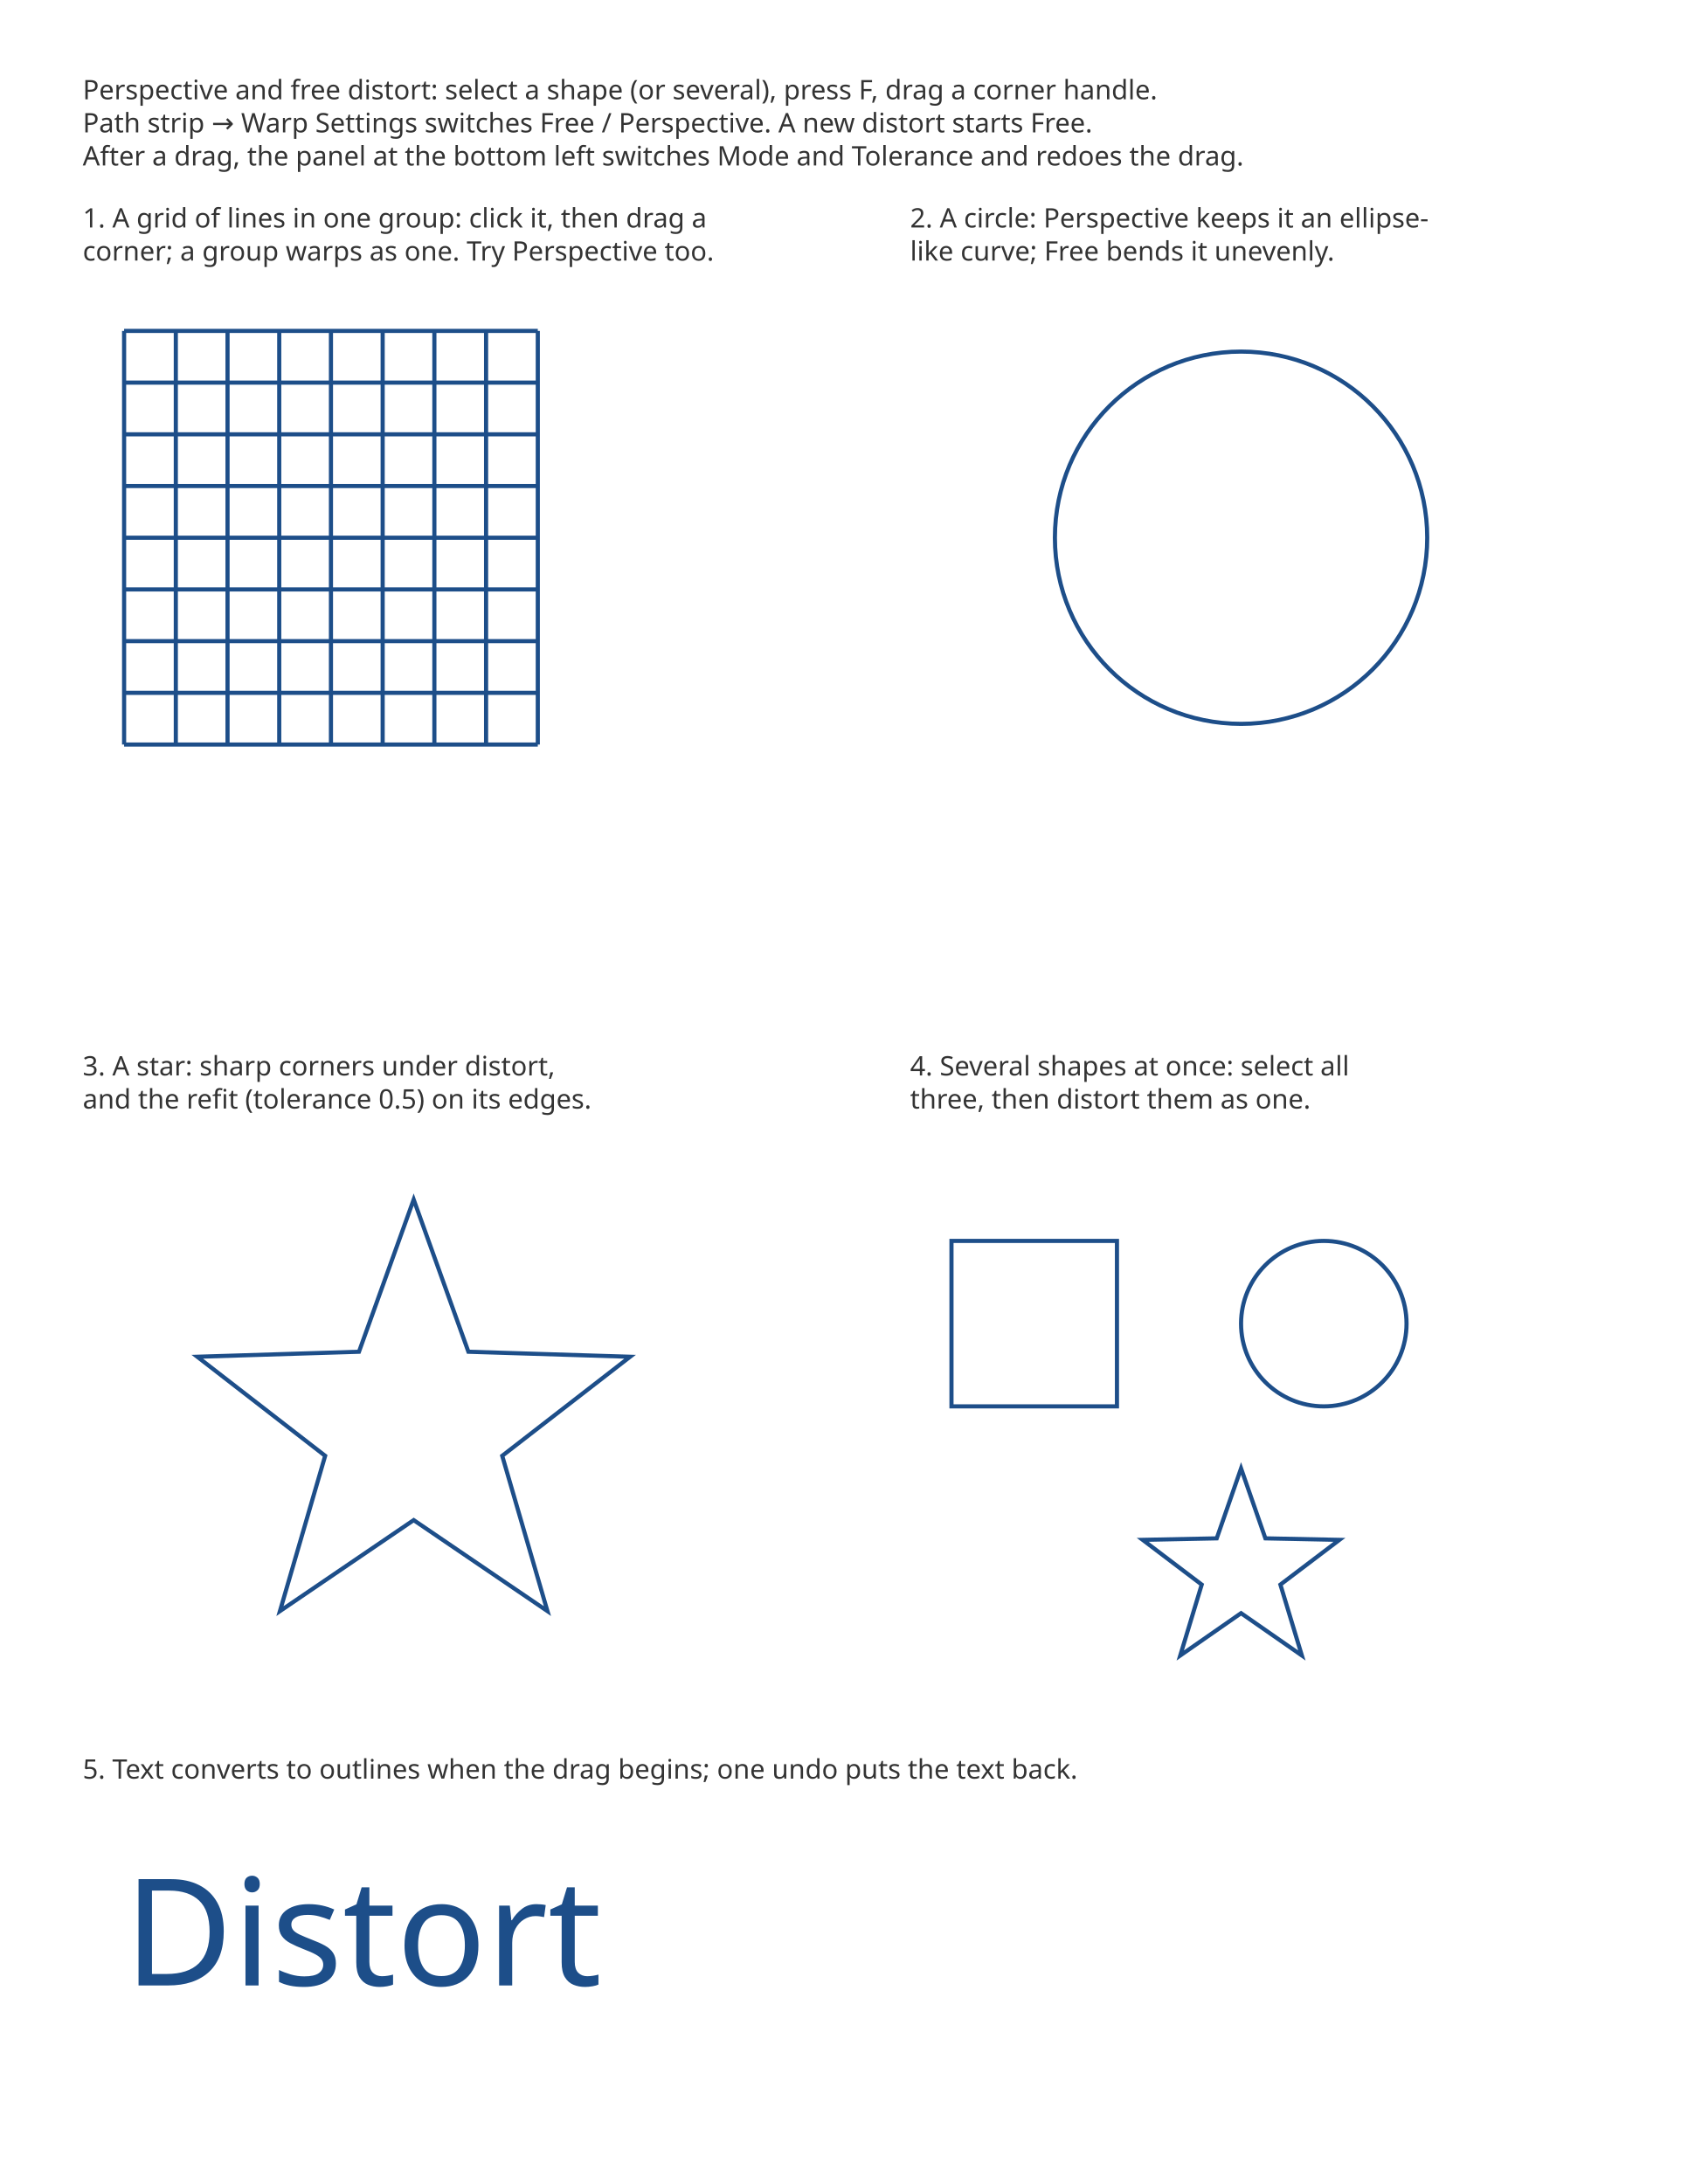
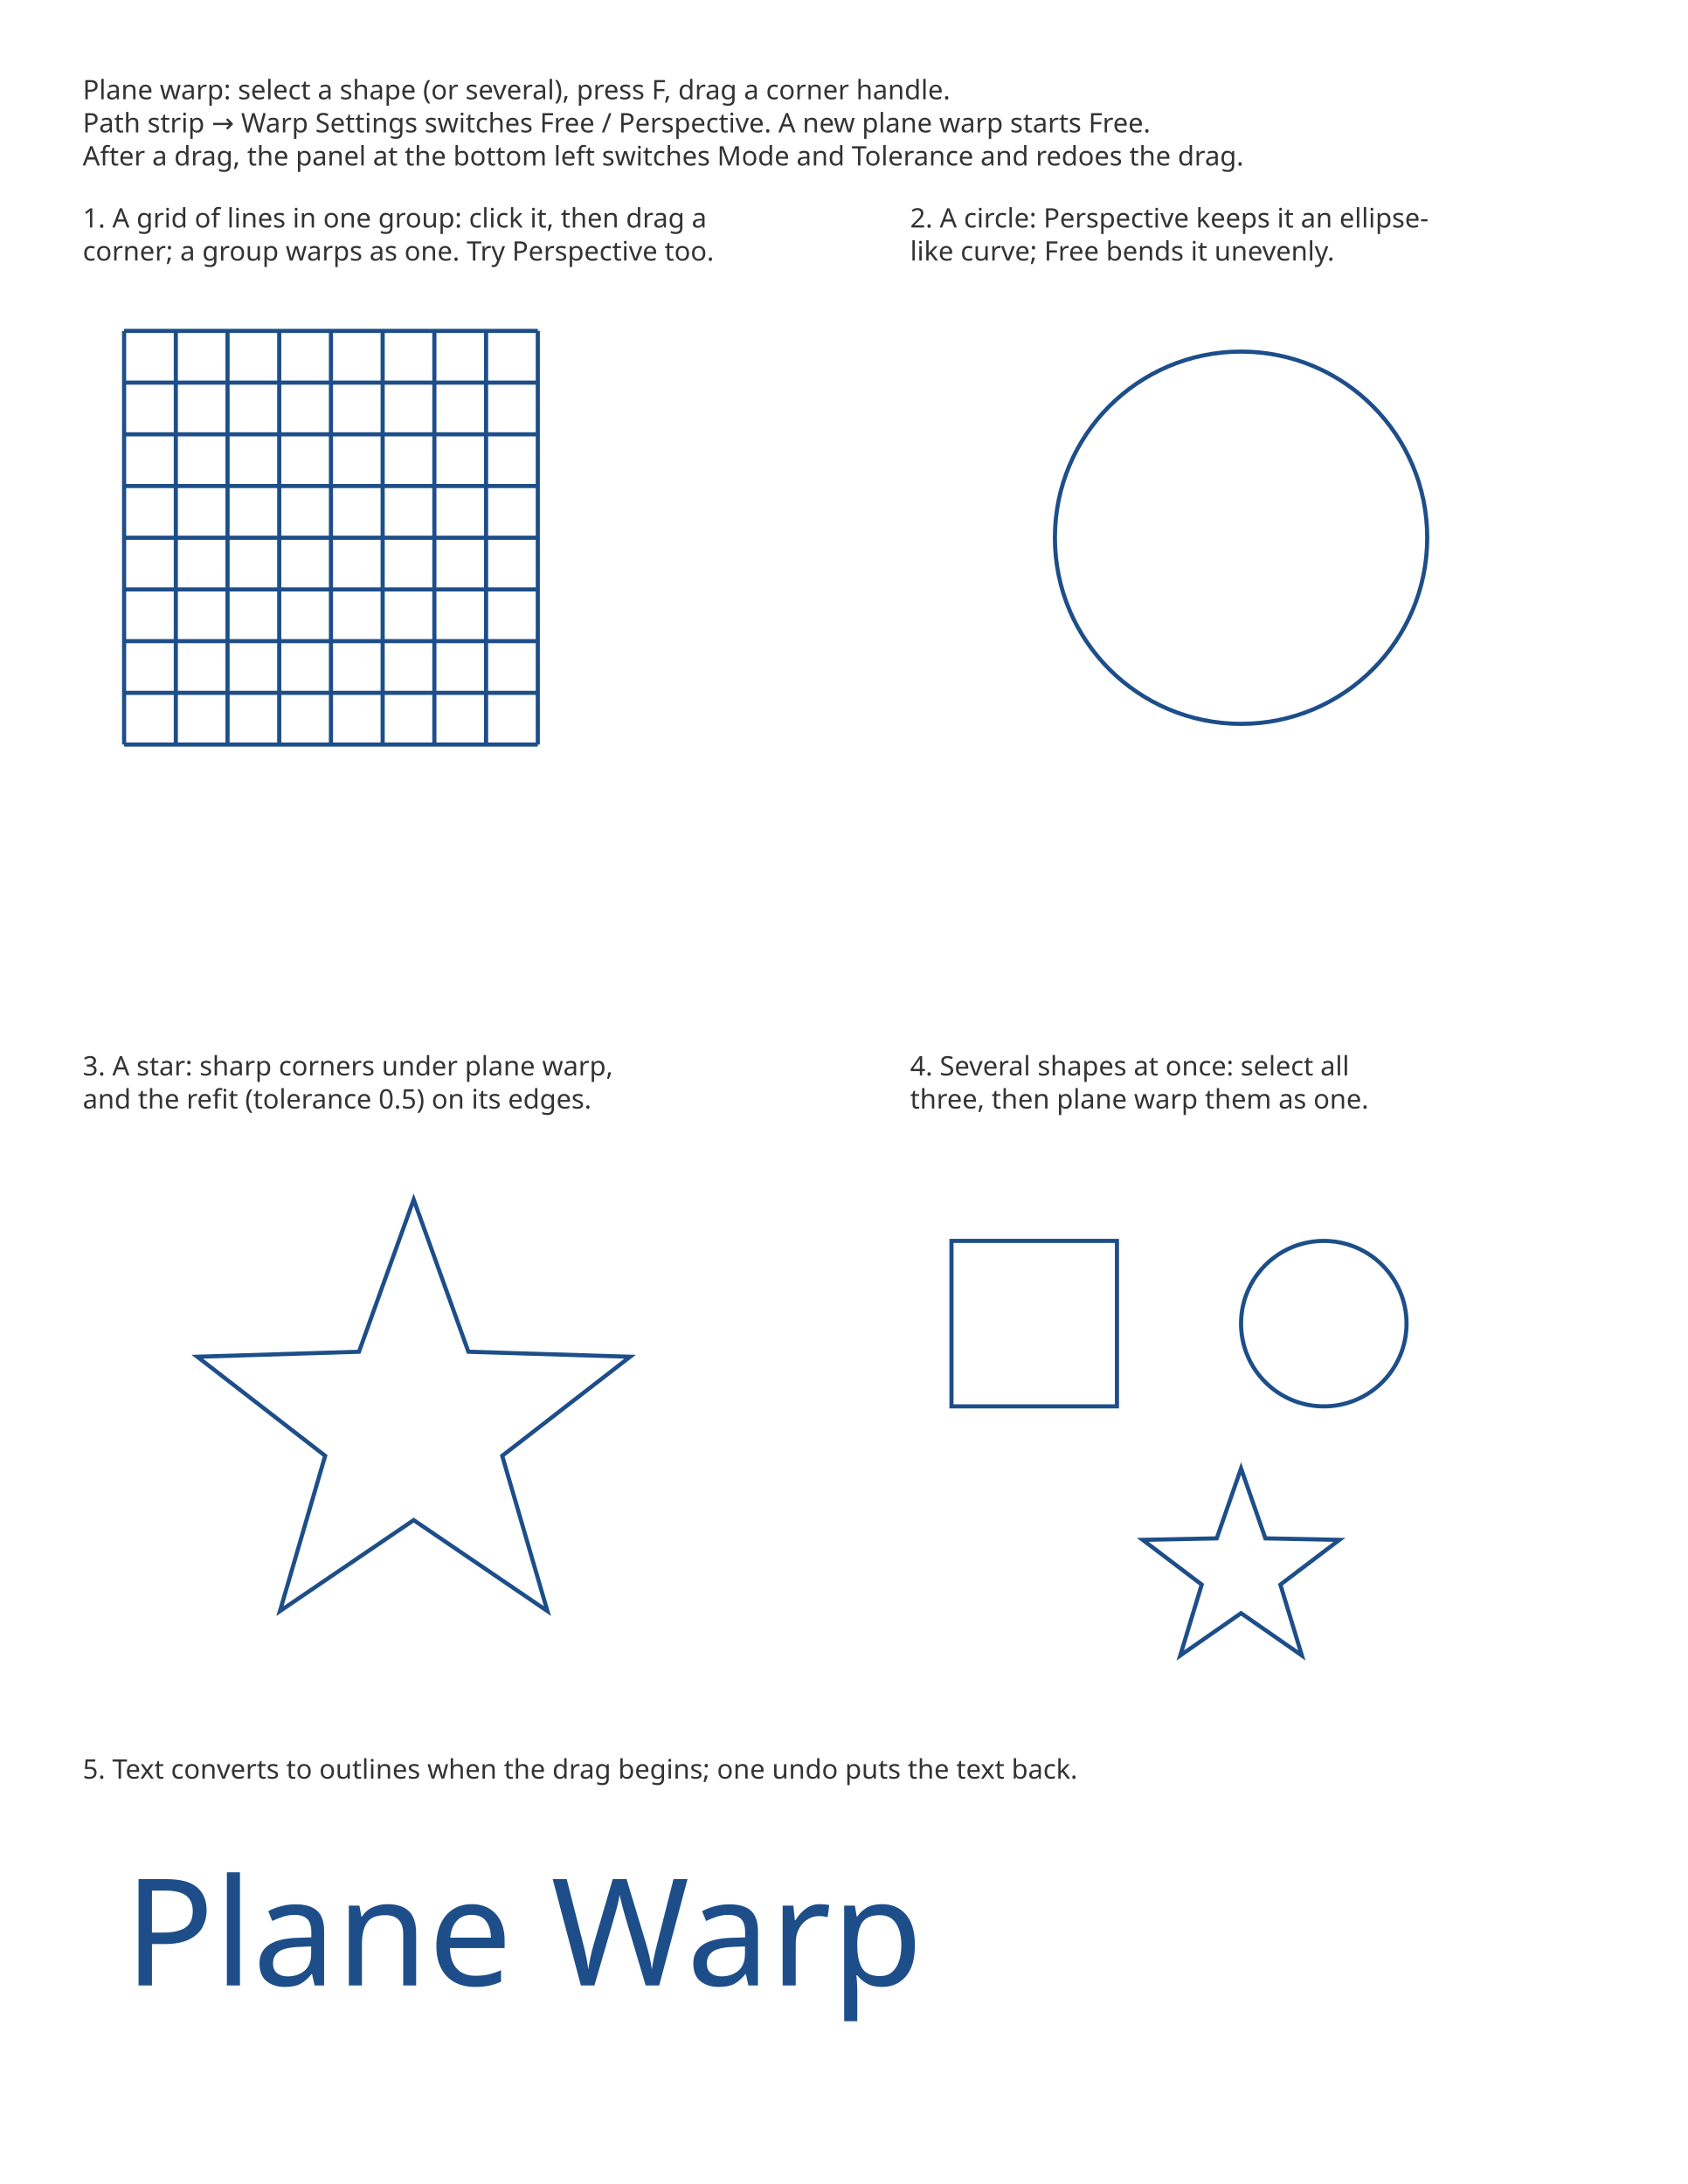
<svg xmlns="http://www.w3.org/2000/svg" width="816" height="1056" viewBox="0 0 816 1056">
-   <text x="40" y="48" font-family="sans-serif" font-size="13" fill="#333">Perspective and free distort: select a shape (or several), press F, drag a corner handle.</text>
-   <text x="40" y="64" font-family="sans-serif" font-size="13" fill="#333">Path strip → Warp Settings switches Free / Perspective. A new distort starts Free.</text>
+   <text x="40" y="48" font-family="sans-serif" font-size="13" fill="#333">Plane warp: select a shape (or several), press F, drag a corner handle.</text>
+   <text x="40" y="64" font-family="sans-serif" font-size="13" fill="#333">Path strip → Warp Settings switches Free / Perspective. A new plane warp starts Free.</text>
  <text x="40" y="80" font-family="sans-serif" font-size="13" fill="#333">After a drag, the panel at the bottom left switches Mode and Tolerance and redoes the drag.</text>
  <text x="40" y="110" font-family="sans-serif" font-size="13" fill="#333">1. A grid of lines in one group: click it, then drag a</text>
  <text x="40" y="126" font-family="sans-serif" font-size="13" fill="#333">corner; a group warps as one. Try Perspective too.</text>
  <g>
    <path d="M 60 160 L 60 360" fill="none" stroke="#1d4e89" stroke-width="2" />
    <path d="M 85 160 L 85 360" fill="none" stroke="#1d4e89" stroke-width="2" />
    <path d="M 110 160 L 110 360" fill="none" stroke="#1d4e89" stroke-width="2" />
    <path d="M 135 160 L 135 360" fill="none" stroke="#1d4e89" stroke-width="2" />
    <path d="M 160 160 L 160 360" fill="none" stroke="#1d4e89" stroke-width="2" />
    <path d="M 185 160 L 185 360" fill="none" stroke="#1d4e89" stroke-width="2" />
    <path d="M 210 160 L 210 360" fill="none" stroke="#1d4e89" stroke-width="2" />
    <path d="M 235 160 L 235 360" fill="none" stroke="#1d4e89" stroke-width="2" />
    <path d="M 260 160 L 260 360" fill="none" stroke="#1d4e89" stroke-width="2" />
    <path d="M 60 160 L 260 160" fill="none" stroke="#1d4e89" stroke-width="2" />
    <path d="M 60 185 L 260 185" fill="none" stroke="#1d4e89" stroke-width="2" />
    <path d="M 60 210 L 260 210" fill="none" stroke="#1d4e89" stroke-width="2" />
    <path d="M 60 235 L 260 235" fill="none" stroke="#1d4e89" stroke-width="2" />
    <path d="M 60 260 L 260 260" fill="none" stroke="#1d4e89" stroke-width="2" />
    <path d="M 60 285 L 260 285" fill="none" stroke="#1d4e89" stroke-width="2" />
    <path d="M 60 310 L 260 310" fill="none" stroke="#1d4e89" stroke-width="2" />
    <path d="M 60 335 L 260 335" fill="none" stroke="#1d4e89" stroke-width="2" />
    <path d="M 60 360 L 260 360" fill="none" stroke="#1d4e89" stroke-width="2" />
  </g>
  <text x="440" y="110" font-family="sans-serif" font-size="13" fill="#333">2. A circle: Perspective keeps it an ellipse-</text>
  <text x="440" y="126" font-family="sans-serif" font-size="13" fill="#333">like curve; Free bends it unevenly.</text>
  <path d="M 690.00 260.00 C 690.00 309.71 649.71 350.00 600.00 350.00 C 550.29 350.00 510.00 309.71 510.00 260.00 C 510.00 210.29 550.29 170.00 600.00 170.00 C 649.71 170.00 690.00 210.29 690.00 260.00 Z" fill="none" stroke="#1d4e89" stroke-width="2" />
-   <text x="40" y="520" font-family="sans-serif" font-size="13" fill="#333">3. A star: sharp corners under distort,</text>
+   <text x="40" y="520" font-family="sans-serif" font-size="13" fill="#333">3. A star: sharp corners under plane warp,</text>
  <text x="40" y="536" font-family="sans-serif" font-size="13" fill="#333">and the refit (tolerance 0.5) on its edges.</text>
  <path d="M 200.00 580.00 L 226.45 653.59 L 304.62 656.01 L 242.80 703.91 L 264.66 778.99 L 200.00 735.00 L 135.34 778.99 L 157.20 703.91 L 95.38 656.01 L 173.55 653.59 Z" fill="none" stroke="#1d4e89" stroke-width="2" />
  <text x="440" y="520" font-family="sans-serif" font-size="13" fill="#333">4. Several shapes at once: select all</text>
-   <text x="440" y="536" font-family="sans-serif" font-size="13" fill="#333">three, then distort them as one.</text>
+   <text x="440" y="536" font-family="sans-serif" font-size="13" fill="#333">three, then plane warp them as one.</text>
  <path d="M 460 600 L 540 600 L 540 680 L 460 680 Z" fill="none" stroke="#1d4e89" stroke-width="2" />
  <path d="M 680.00 640.00 C 680.00 662.09 662.09 680.00 640.00 680.00 C 617.91 680.00 600.00 662.09 600.00 640.00 C 600.00 617.91 617.91 600.00 640.00 600.00 C 662.09 600.00 680.00 617.91 680.00 640.00 Z" fill="none" stroke="#1d4e89" stroke-width="2" />
  <path d="M 600.00 710.00 L 611.76 743.82 L 647.55 744.55 L 619.02 766.18 L 629.39 800.45 L 600.00 780.00 L 570.61 800.45 L 580.98 766.18 L 552.45 744.55 L 588.24 743.82 Z" fill="none" stroke="#1d4e89" stroke-width="2" />
  <text x="40" y="860" font-family="sans-serif" font-size="13" fill="#333">5. Text converts to outlines when the drag begins; one undo puts the text back.</text>
-   <text x="60" y="960" font-family="sans-serif" font-size="72" fill="#1d4e89">Distort</text>
+   <text x="60" y="960" font-family="sans-serif" font-size="72" fill="#1d4e89">Plane Warp</text>
</svg>
